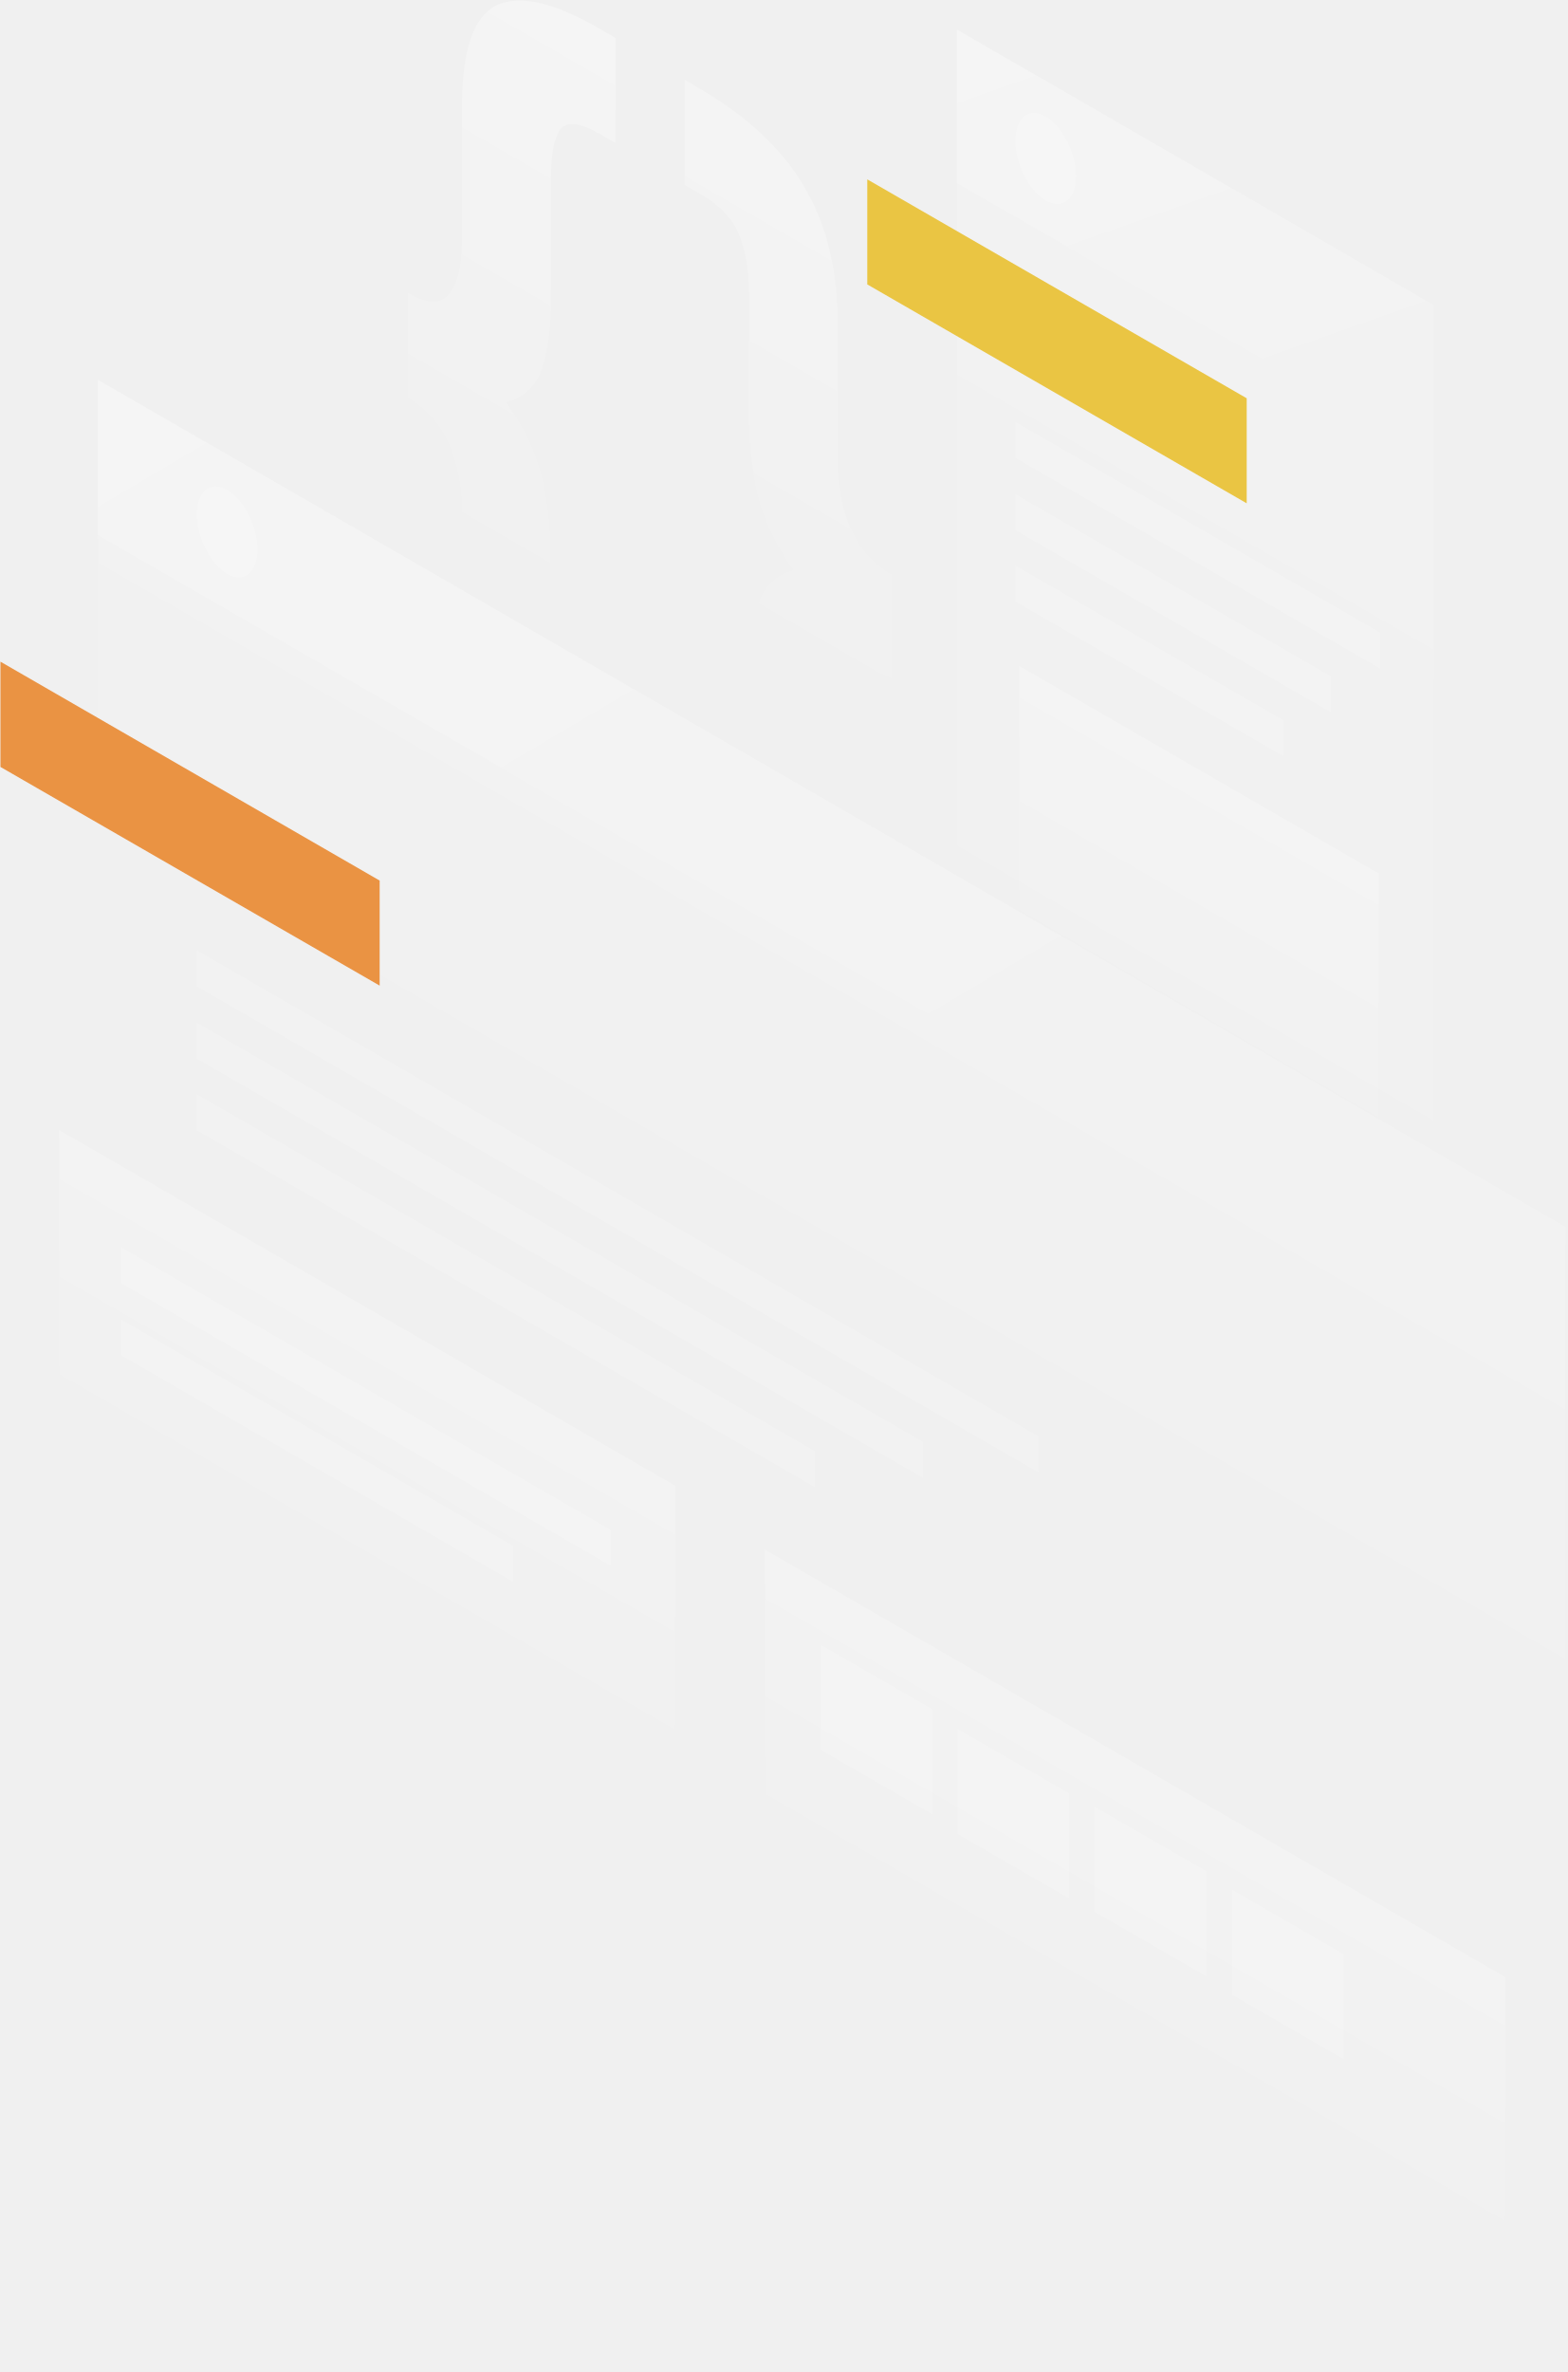
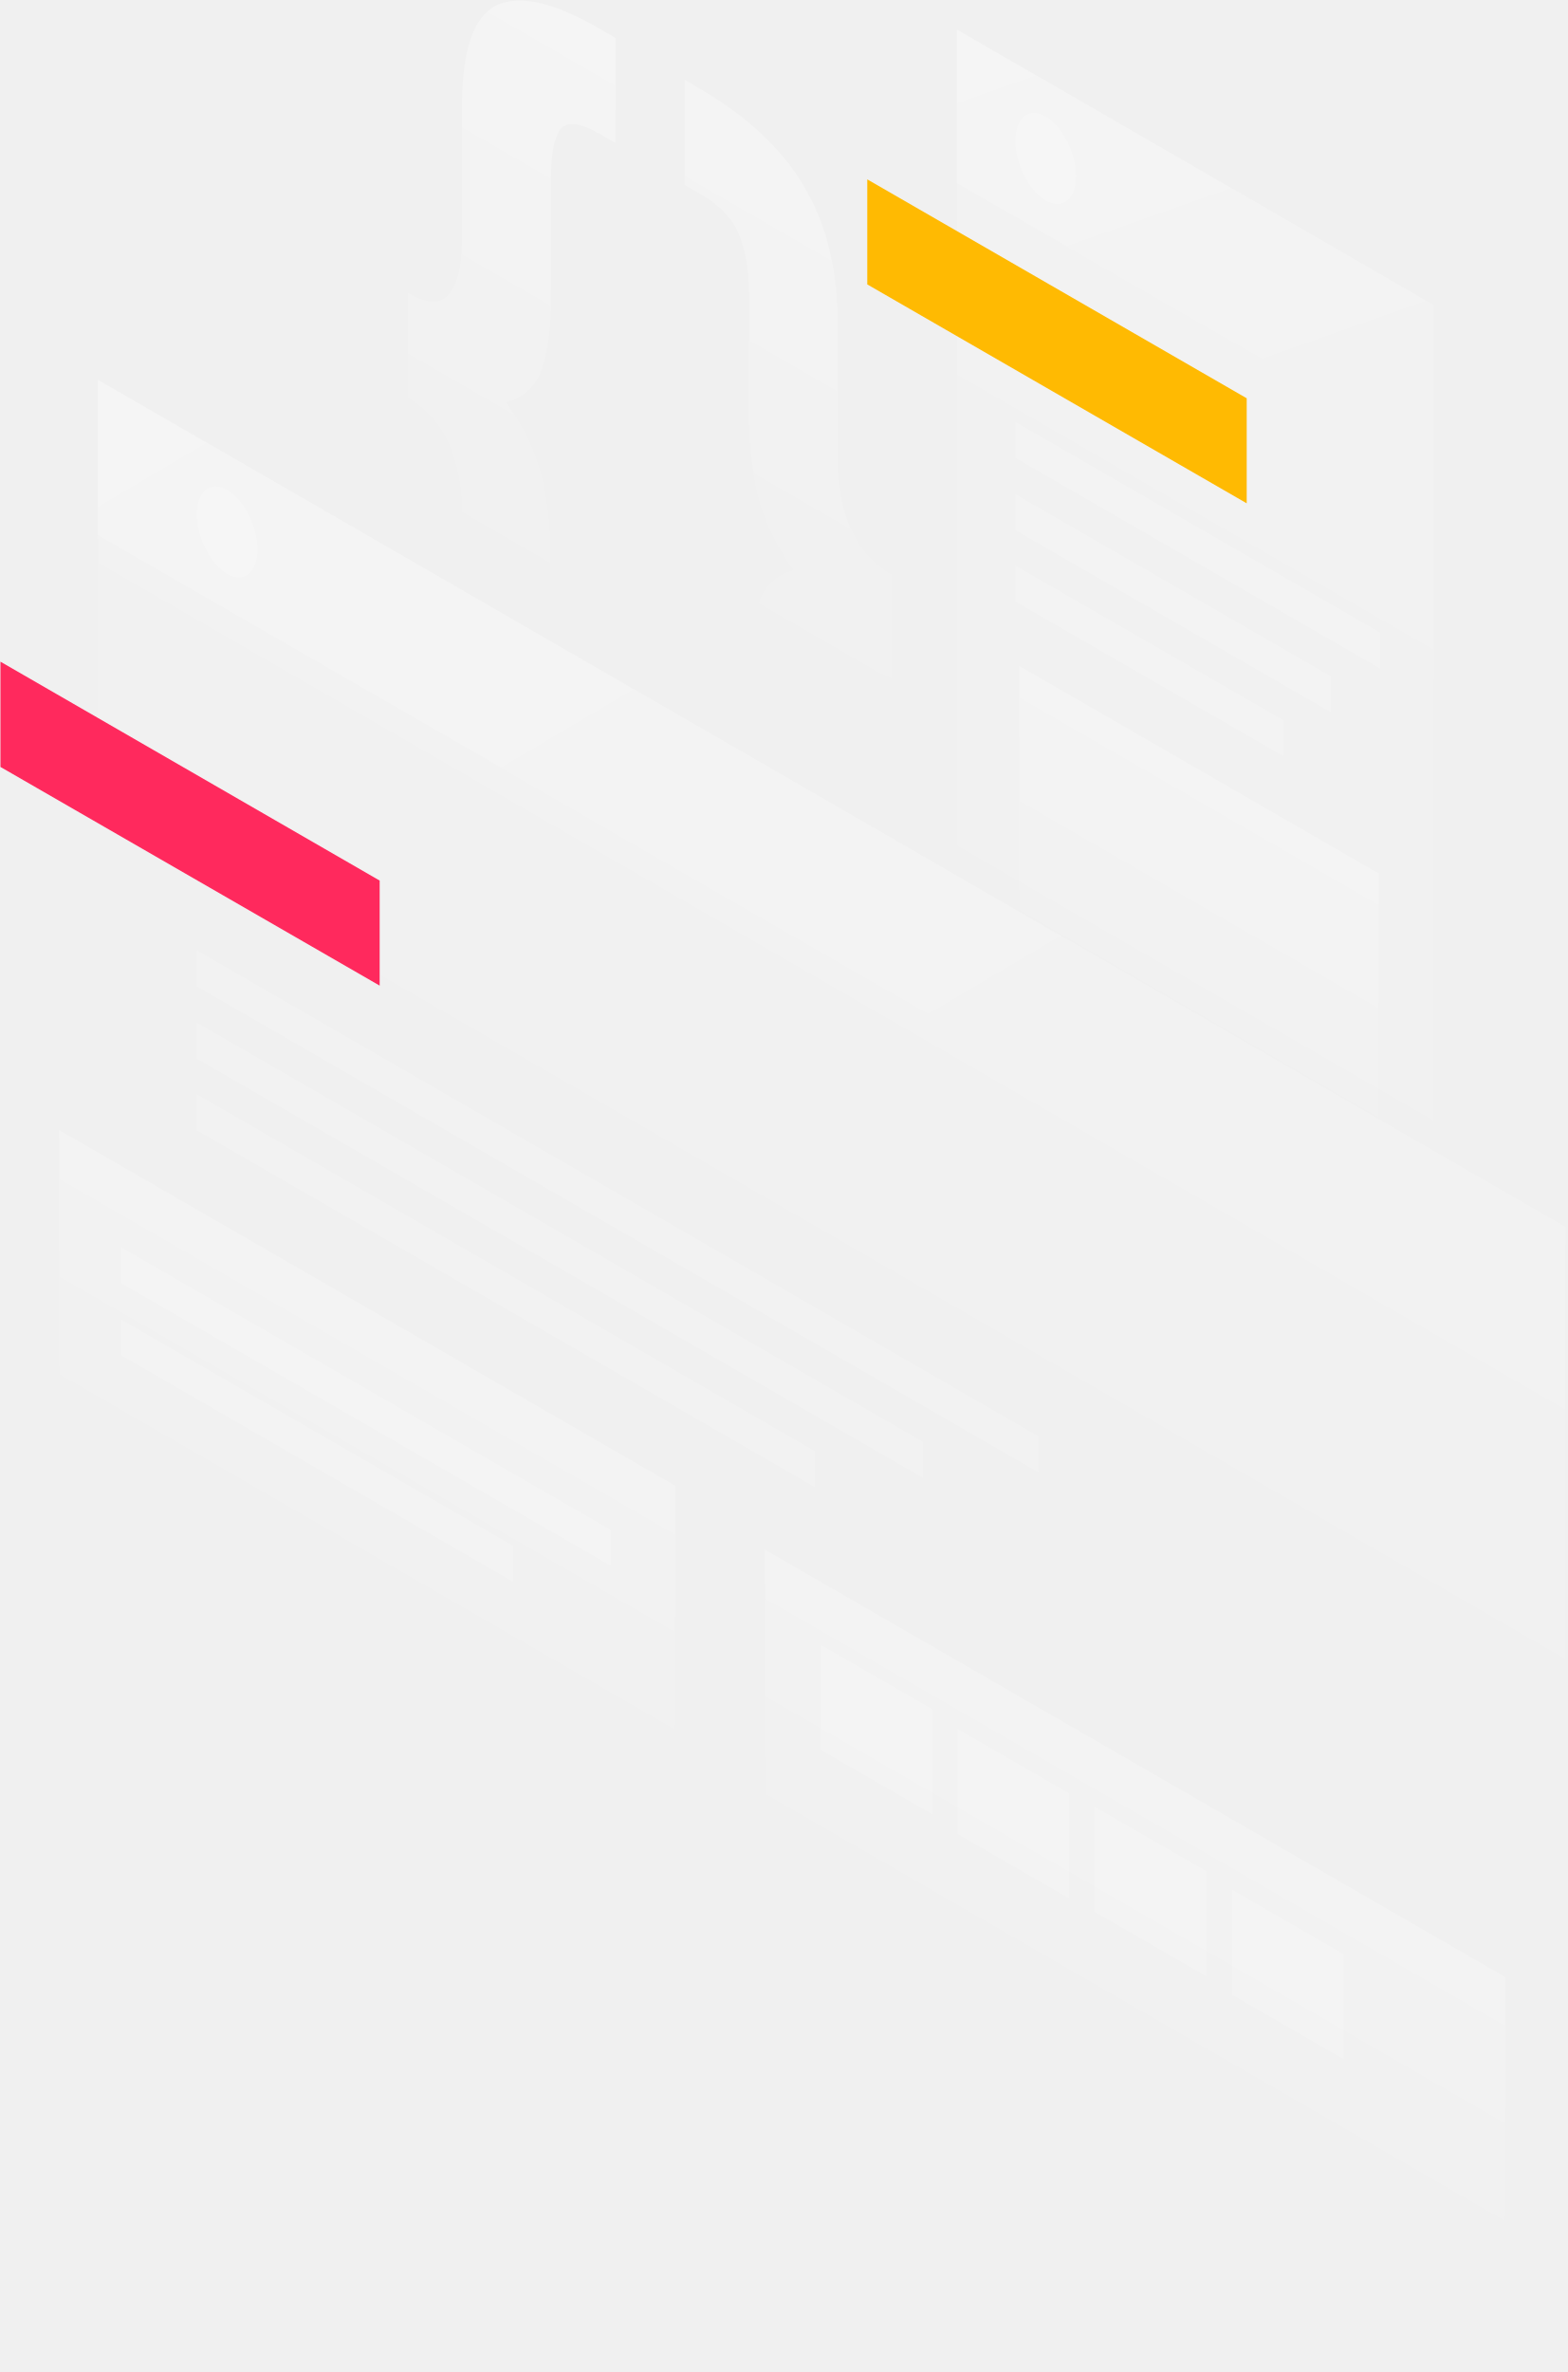
<svg xmlns="http://www.w3.org/2000/svg" version="1.1" id="illustration" x="0px" y="0px" viewBox="0 0 694 1050" style="enable-background:new 0 0 694 1050;" xml:space="preserve">
  <style type="text/css">
	.st0{opacity:0.4;fill:url(#SVGID_1_);enable-background:new    ;}
	.st1{opacity:0.4;fill:url(#SVGID_2_);enable-background:new    ;}
	.st2{opacity:0.15;fill:url(#SVGID_3_);enable-background:new    ;}
- 	.st3{fill:#EAC543;}
+ 	.st3{fill:#FFBA02;}
	.st4{opacity:0.2;fill:url(#SVGID_4_);enable-background:new    ;}
	.st5{opacity:0.15;fill:#FFFFFF;enable-background:new    ;}
	.st6{opacity:0.2;fill:url(#SVGID_5_);enable-background:new    ;}
	.st7{opacity:0.2;fill:#FFFFFF;enable-background:new    ;}
	.st8{opacity:0.15;fill:url(#SVGID_6_);enable-background:new    ;}
- 	.st9{fill:#EA9343;}
+ 	.st9{fill:#FF295D;}
	.st10{opacity:0.2;fill:url(#SVGID_7_);enable-background:new    ;}
	.st11{opacity:0.2;fill:url(#SVGID_8_);enable-background:new    ;}
	.st12{opacity:0.2;fill:url(#SVGID_9_);enable-background:new    ;}
</style>
  <linearGradient id="SVGID_1_" gradientUnits="userSpaceOnUse" x1="452.461" y1="-236.677" x2="288.668" y2="47.267" gradientTransform="matrix(1 0 0 1 0 258)">
    <stop offset="0" style="stop-color:#FFFFFF" />
    <stop offset="0.903" style="stop-color:#FFFFFF;stop-opacity:0" />
  </linearGradient>
  <path class="st0" d="M394.8,300.6c-8.5-4.9-14.6-5-18.3-0.4c-3.8,4.6-5.6,12.4-5.6,23.3v59c0,11.2-1,20.5-3.1,27.9  c-2.1,7.7-5.6,13.1-10.4,16.3c-4.7,3.3-11.1,4.1-19.2,2.6c-7.9-1.4-17.8-5.6-29.6-12.4l-5.6-3.3v-46.5l7.1,4.1  c8.5,4.9,14.1,5.5,16.9,2c3-3.5,4.5-10.7,4.5-21.6v-52c0-13.6,1.3-24.3,4-32.1c2.6-7.9,7.9-12.9,15.8-15.1  c-7.9-11.3-13.2-22.5-15.8-33.4c-2.6-10.9-3.9-23.1-3.9-36.7v-52c0-10.9-1.5-19.9-4.5-26.8c-2.8-6.8-8.5-12.7-16.9-17.6l-7.1-4.1  V35.3l5.6,3.3c11.8,6.8,21.7,14.1,29.6,21.8c8.1,7.8,14.5,16,19.2,24.8c4.9,8.8,8.4,18.2,10.4,28.3c2.1,9.8,3.1,20.3,3.1,31.5v59  c0,10.9,1.9,20.9,5.6,29.8c3.8,8.9,9.9,15.9,18.3,20.7L394.8,300.6z" />
  <linearGradient id="SVGID_2_" gradientUnits="userSpaceOnUse" x1="357.802" y1="-255.986" x2="193.946" y2="28.002" gradientTransform="matrix(1 0 0 1 0 258)">
    <stop offset="0" style="stop-color:#FFFFFF" />
    <stop offset="0.903" style="stop-color:#FFFFFF;stop-opacity:0" />
  </linearGradient>
  <path class="st1" d="M180.6,129.7c8.5,4.9,14.6,5,18.3,0.4c3.8-4.6,5.6-12.4,5.6-23.3v-59c0-11.2,1-20.5,3.1-27.9  c2.1-7.7,5.5-13.1,10.2-16.4c4.9-3.2,11.3-4,19.2-2.6c8.1,1.5,18.1,5.7,29.9,12.6l5.6,3.3v46.5l-7.1-4.1c-8.5-4.9-14.2-5.6-17.2-2.1  c-2.8,3.6-4.2,10.8-4.2,21.8v52c0,13.5-1.3,24.3-4,32.1c-2.6,7.9-7.9,12.9-15.8,15.1c7.9,11.3,13.2,22.5,15.8,33.4  s3.9,23.1,3.9,36.7v52c0,10.9,1.4,19.8,4.2,26.7c3,6.9,8.7,12.9,17.2,17.7l7.1,4.1v46.5l-5.6-3.3c-11.8-6.8-21.8-14.2-29.9-21.9  c-7.9-7.7-14.3-15.9-19.2-24.8c-4.7-8.7-8.1-18.1-10.1-28.1c-2.1-9.8-3.1-20.3-3.1-31.5v-59c0-10.9-1.9-20.9-5.6-29.8  c-3.8-8.9-9.9-15.9-18.3-20.7V129.7z" />
  <linearGradient id="SVGID_3_" gradientUnits="userSpaceOnUse" x1="638.784" y1="-120.754" x2="436.928" y2="228.961" gradientTransform="matrix(1 0 0 1 0 258)">
    <stop offset="0" style="stop-color:#FFFFFF" />
    <stop offset="1" style="stop-color:#FFFFFF;stop-opacity:0" />
  </linearGradient>
  <path class="st2" d="M423.7,13.1L634.8,135l-0.1,506.1L423.6,519.3L423.7,13.1z" />
  <path class="st3" d="M384,79.4l168,96.9v46.5l-168-96.9V79.4z" />
  <linearGradient id="SVGID_4_" gradientUnits="userSpaceOnUse" x1="561.26" y1="100.228" x2="505.159" y2="197.423" gradientTransform="matrix(1 0 0 1 0 258)">
    <stop offset="0" style="stop-color:#FFFFFF" />
    <stop offset="1" style="stop-color:#FFFFFF;stop-opacity:0" />
  </linearGradient>
  <path class="st4" d="M451.2,294.7l159.2,91.9v140.7l-159.2-91.9V294.7z" />
  <path class="st5" d="M449.6,186.8l161.6,93.3V296l-161.6-93.3V186.8z" />
  <path class="st5" d="M449.6,218.8l139.7,80.6v15.9l-139.7-80.6L449.6,218.8z" />
  <path class="st5" d="M449.6,250.4l118.6,68.4v15.9l-118.6-68.4V250.4z" />
  <linearGradient id="SVGID_5_" gradientUnits="userSpaceOnUse" x1="496.054" y1="-243.84" x2="560.419" y2="-61.615" gradientTransform="matrix(1 0 0 1 0 258)">
    <stop offset="0" style="stop-color:#FFFFFF" />
    <stop offset="1" style="stop-color:#FFFFFF;stop-opacity:0" />
  </linearGradient>
  <path class="st6" d="M423.7,13.1L634.8,135v67.8L423.6,81L423.7,13.1z" />
  <path class="st7" d="M476.4,77.9c0,10.3-6,15.1-13.4,10.8c-7.4-4.3-13.4-16-13.4-26.3s6-15.1,13.4-10.8  C470.4,55.9,476.4,67.7,476.4,77.9z" />
  <linearGradient id="SVGID_6_" gradientUnits="userSpaceOnUse" x1="477.779" y1="160.821" x2="370.86" y2="346.103" gradientTransform="matrix(1 0 0 1 0 258)">
    <stop offset="0" style="stop-color:#FFFFFF" />
    <stop offset="1" style="stop-color:#FFFFFF;stop-opacity:0" />
  </linearGradient>
  <path class="st8" d="M43.3,168.1l649.8,375l-0.1,506.4l-649.8-375L43.3,168.1z" />
  <path class="st9" d="M0.2,292.9l167.9,96.9v46.5L0.2,339.5V292.9z" />
  <path class="st5" d="M87.1,420.7l372.8,215.2v15.9L87.1,436.6V420.7z" />
  <path class="st5" d="M87.1,452.7l321.6,185.6v15.9L87.1,468.6V452.7z" />
  <path class="st5" d="M87.1,484.4l273.7,158v15.9l-273.7-158L87.1,484.4z" />
  <linearGradient id="SVGID_7_" gradientUnits="userSpaceOnUse" x1="533.06" y1="540.178" x2="476.958" y2="637.374" gradientTransform="matrix(1 0 0 1 0 258)">
    <stop offset="0" style="stop-color:#FFFFFF" />
    <stop offset="1" style="stop-color:#FFFFFF;stop-opacity:0" />
  </linearGradient>
  <path class="st10" d="M338.7,686l327.8,189.2v140.7L338.7,826.7V686z" />
  <path class="st5" d="M363.4,728.1l49.4,28.5v46.5l-49.4-28.5V728.1z" />
  <path class="st5" d="M423.9,765.3l49.4,28.5v46.5l-49.4-28.5V765.3z" />
  <path class="st5" d="M484.7,799.8l49.4,28.5v46.5l-49.4-28.5L484.7,799.8z" />
  <path class="st5" d="M545.5,836.5l49.4,28.5v46.5L545.5,883V836.5z" />
  <linearGradient id="SVGID_8_" gradientUnits="userSpaceOnUse" x1="193.013" y1="338.524" x2="136.911" y2="435.72" gradientTransform="matrix(1 0 0 1 0 258)">
    <stop offset="0" style="stop-color:#FFFFFF" />
    <stop offset="1" style="stop-color:#FFFFFF;stop-opacity:0" />
  </linearGradient>
  <path class="st11" d="M26.1,500.2L299,657.7v140.7L26.1,640.8V500.2z" />
  <path class="st5" d="M53.6,552.1l216.8,125.1v15.9L53.6,568V552.1z" />
  <path class="st5" d="M53.6,584.1l173.6,100.2v15.9L53.6,599.9V584.1z" />
  <linearGradient id="SVGID_9_" gradientUnits="userSpaceOnUse" x1="204.28" y1="-145.158" x2="450.674" y2="272.218" gradientTransform="matrix(1 0 0 1 0 258)">
    <stop offset="0" style="stop-color:#FFFFFF" />
    <stop offset="1" style="stop-color:#FFFFFF;stop-opacity:0" />
  </linearGradient>
  <path class="st12" d="M43.3,168.1l648.9,374.6v68.6L43.3,236.8V168.1z" />
  <path class="st7" d="M114,243.2c0,10.3-6,15.1-13.4,10.8c-7.4-4.3-13.4-16-13.4-26.3s6-15.1,13.4-10.8S114,233,114,243.2z" />
</svg>
